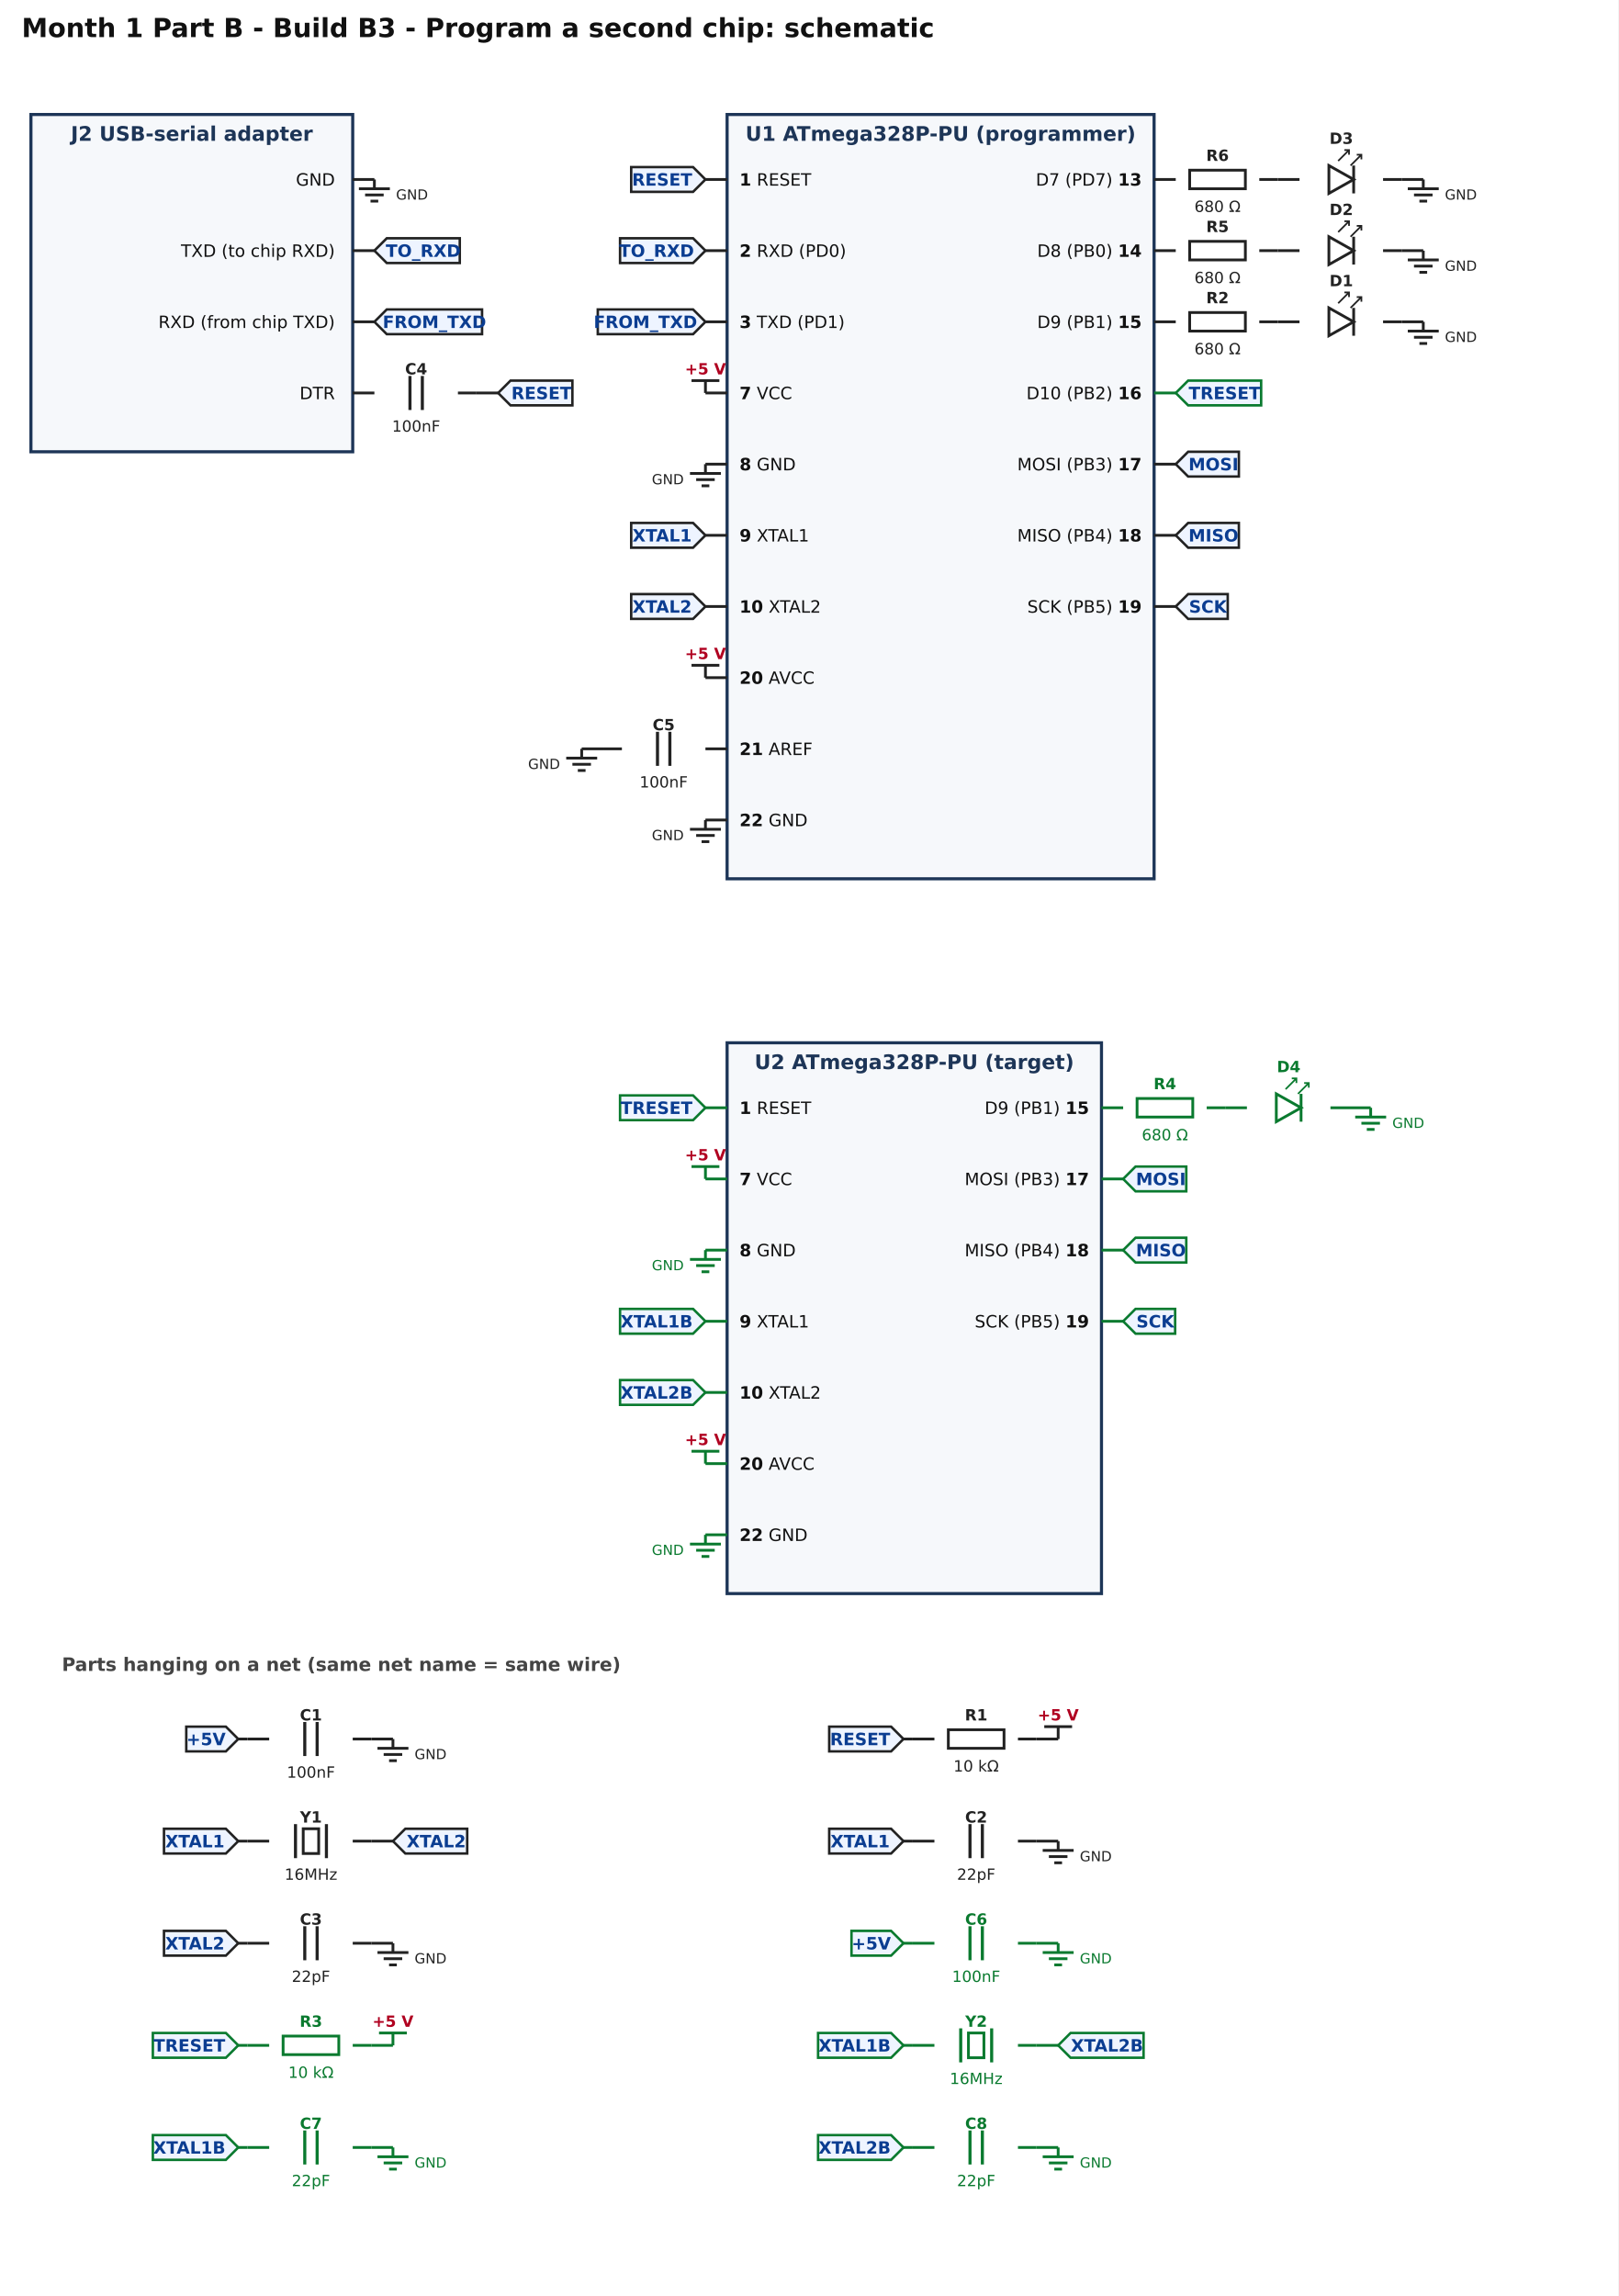
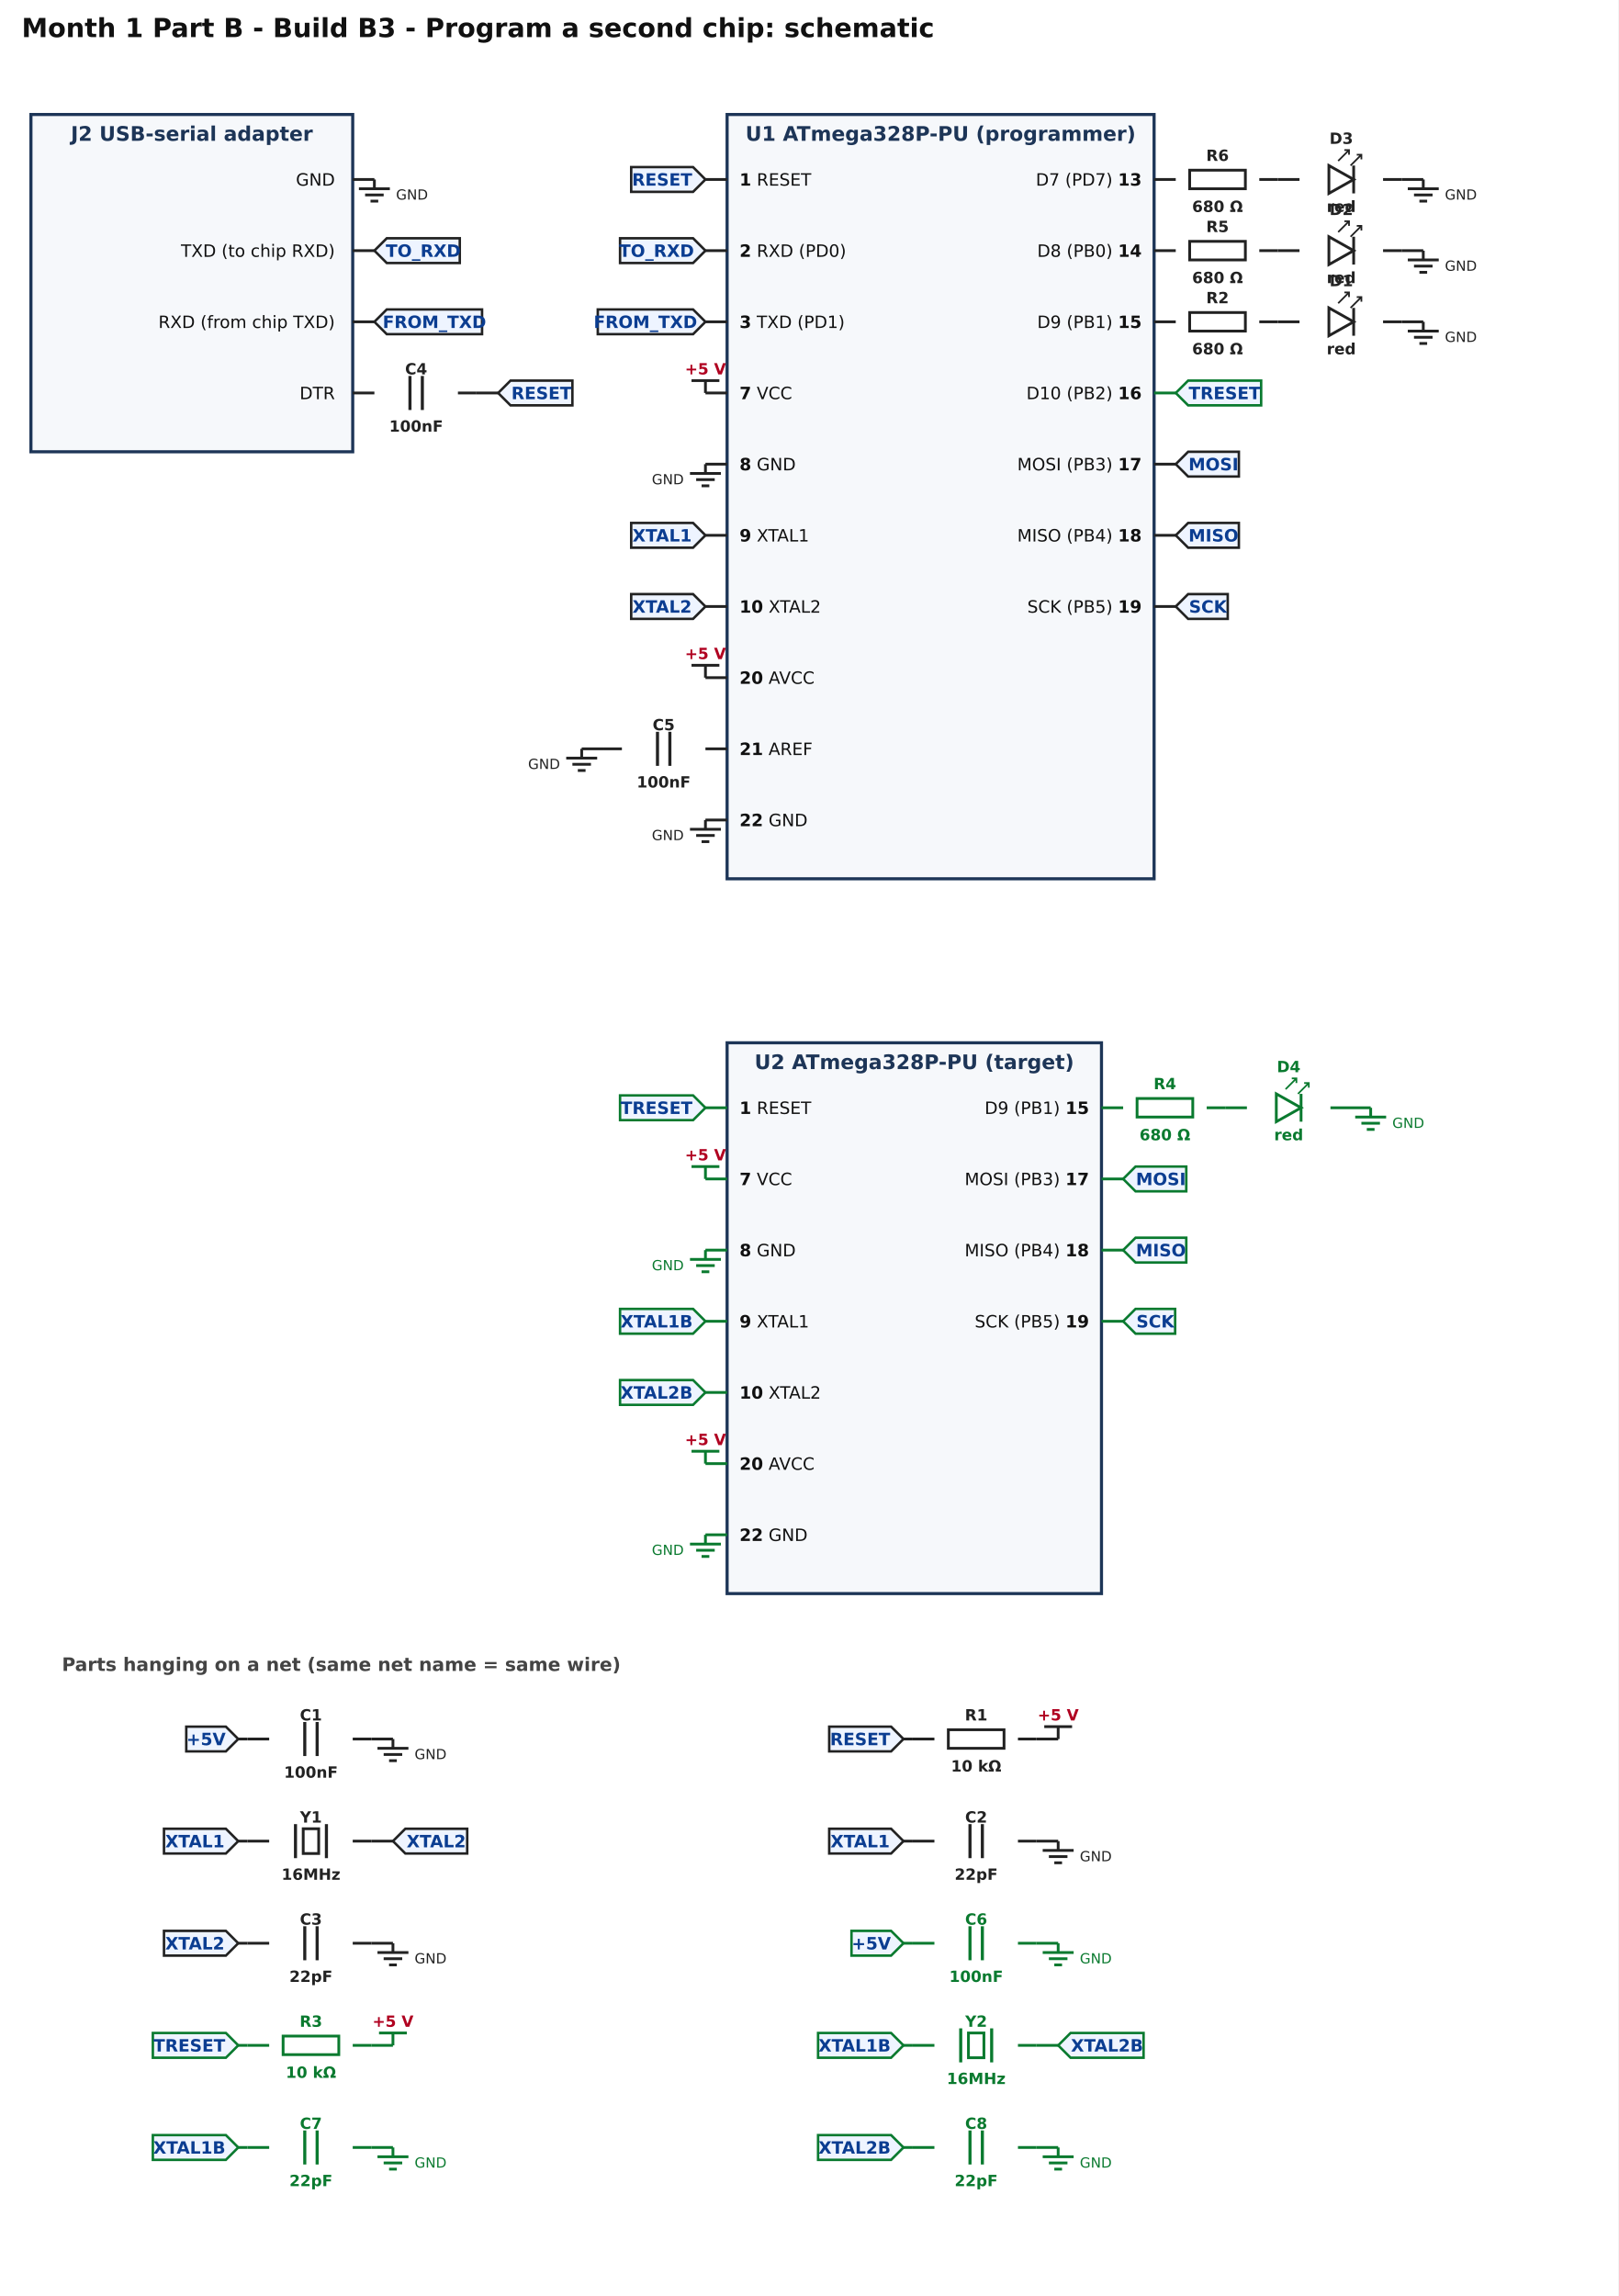
<svg xmlns="http://www.w3.org/2000/svg" viewBox="0 0 1046 1484" width="1046" height="1484" font-family="DejaVu Sans, Verdana, Arial, sans-serif">
  <rect width="100%" height="100%" fill="#fff" />
  <text x="14" y="24" font-size="17" font-weight="bold" fill="#111">Month 1 Part B - Build B3 - Program a second chip: schematic</text>
  <g transform="translate(0,34)">
    <rect x="20" y="40" width="208" height="218" fill="#f6f8fb" stroke="#1d3557" stroke-width="2" />
    <text x="124.0" y="57" font-size="13" font-weight="bold" fill="#1d3557" text-anchor="middle">J2  USB-serial adapter</text>
    <text x="220" y="86" font-size="11" fill="#111" text-anchor="end">GND  <tspan font-weight="bold" />
    </text>
    <line x1="228" y1="82" x2="242" y2="82" stroke="#222" stroke-width="1.8" />
    <g stroke="#222" stroke-width="1.8">
      <line x1="242" y1="82" x2="242" y2="88" />
      <line x1="232" y1="88" x2="252" y2="88" />
      <line x1="236" y1="92" x2="248" y2="92" />
      <line x1="239.5" y1="96" x2="244.5" y2="96" />
    </g>
    <text x="256" y="95" font-size="9" fill="#222" text-anchor="start">GND</text>
    <text x="220" y="132" font-size="11" fill="#111" text-anchor="end">TXD (to chip RXD)  <tspan font-weight="bold" />
    </text>
    <line x1="228" y1="128" x2="242" y2="128" stroke="#222" stroke-width="1.8" />
    <polygon points="242,128 250,120 297.2,120 297.2,136 250,136" fill="#eef4ff" stroke="#222" stroke-width="1.6" />
    <text x="273.6" y="132" font-size="11" font-weight="bold" fill="#0b3d91" text-anchor="middle">TO_RXD</text>
    <text x="220" y="178" font-size="11" fill="#111" text-anchor="end">RXD (from chip TXD)  <tspan font-weight="bold" />
    </text>
    <line x1="228" y1="174" x2="242" y2="174" stroke="#222" stroke-width="1.8" />
    <polygon points="242,174 250,166 311.6,166 311.6,182 250,182" fill="#eef4ff" stroke="#222" stroke-width="1.6" />
    <text x="280.8" y="178" font-size="11" font-weight="bold" fill="#0b3d91" text-anchor="middle">FROM_TXD</text>
    <text x="220" y="224" font-size="11" fill="#111" text-anchor="end">DTR  <tspan font-weight="bold" />
    </text>
    <line x1="228" y1="220" x2="242" y2="220" stroke="#222" stroke-width="1.8" />
    <line x1="265" y1="209" x2="265" y2="231" stroke="#222" stroke-width="2" />
    <line x1="273" y1="209" x2="273" y2="231" stroke="#222" stroke-width="2" />
    <text x="269" y="208" font-size="10" font-weight="bold" fill="#222" text-anchor="middle">C4</text>
-     <text x="269" y="245" font-size="10" fill="#222" text-anchor="middle">100nF</text>
+     <text x="269" y="245" font-size="10" font-weight="600" fill="#222" text-anchor="middle">100nF</text>
    <line x1="296" y1="220" x2="308" y2="220" stroke="#222" stroke-width="1.8" />
    <line x1="308" y1="220" x2="322" y2="220" stroke="#222" stroke-width="1.8" />
    <polygon points="322,220 330,212 370.0,212 370.0,228 330,228" fill="#eef4ff" stroke="#222" stroke-width="1.6" />
    <text x="350.0" y="224" font-size="11" font-weight="bold" fill="#0b3d91" text-anchor="middle">RESET</text>
    <rect x="470" y="40" width="276" height="494" fill="#f6f8fb" stroke="#1d3557" stroke-width="2" />
    <text x="608.0" y="57" font-size="13" font-weight="bold" fill="#1d3557" text-anchor="middle">U1  ATmega328P-PU (programmer)</text>
    <text x="478" y="86" font-size="11" fill="#111">
      <tspan font-weight="bold">1</tspan>  RESET</text>
    <line x1="470" y1="82" x2="456" y2="82" stroke="#222" stroke-width="1.8" />
    <polygon points="456,82 448,74 408.0,74 408.0,90 448,90" fill="#eef4ff" stroke="#222" stroke-width="1.6" />
    <text x="428.0" y="86" font-size="11" font-weight="bold" fill="#0b3d91" text-anchor="middle">RESET</text>
    <text x="478" y="132" font-size="11" fill="#111">
      <tspan font-weight="bold">2</tspan>  RXD (PD0)</text>
    <line x1="470" y1="128" x2="456" y2="128" stroke="#222" stroke-width="1.8" />
    <polygon points="456,128 448,120 400.8,120 400.8,136 448,136" fill="#eef4ff" stroke="#222" stroke-width="1.6" />
    <text x="424.4" y="132" font-size="11" font-weight="bold" fill="#0b3d91" text-anchor="middle">TO_RXD</text>
    <text x="478" y="178" font-size="11" fill="#111">
      <tspan font-weight="bold">3</tspan>  TXD (PD1)</text>
    <line x1="470" y1="174" x2="456" y2="174" stroke="#222" stroke-width="1.8" />
    <polygon points="456,174 448,166 386.4,166 386.4,182 448,182" fill="#eef4ff" stroke="#222" stroke-width="1.6" />
    <text x="417.2" y="178" font-size="11" font-weight="bold" fill="#0b3d91" text-anchor="middle">FROM_TXD</text>
    <text x="478" y="224" font-size="11" fill="#111">
      <tspan font-weight="bold">7</tspan>  VCC</text>
    <line x1="470" y1="220" x2="456" y2="220" stroke="#222" stroke-width="1.8" />
    <g stroke="#222" stroke-width="1.8">
      <line x1="456" y1="220" x2="456" y2="212" />
      <line x1="447" y1="212" x2="465" y2="212" />
    </g>
    <text x="456" y="208" font-size="10" font-weight="bold" fill="#b00020" text-anchor="middle">+5 V</text>
    <text x="478" y="270" font-size="11" fill="#111">
      <tspan font-weight="bold">8</tspan>  GND</text>
    <line x1="470" y1="266" x2="456" y2="266" stroke="#222" stroke-width="1.8" />
    <g stroke="#222" stroke-width="1.8">
      <line x1="456" y1="266" x2="456" y2="272" />
      <line x1="446" y1="272" x2="466" y2="272" />
      <line x1="450" y1="276" x2="462" y2="276" />
      <line x1="453.5" y1="280" x2="458.5" y2="280" />
    </g>
    <text x="442" y="279" font-size="9" fill="#222" text-anchor="end">GND</text>
    <text x="478" y="316" font-size="11" fill="#111">
      <tspan font-weight="bold">9</tspan>  XTAL1</text>
    <line x1="470" y1="312" x2="456" y2="312" stroke="#222" stroke-width="1.8" />
    <polygon points="456,312 448,304 408.0,304 408.0,320 448,320" fill="#eef4ff" stroke="#222" stroke-width="1.6" />
    <text x="428.0" y="316" font-size="11" font-weight="bold" fill="#0b3d91" text-anchor="middle">XTAL1</text>
    <text x="478" y="362" font-size="11" fill="#111">
      <tspan font-weight="bold">10</tspan>  XTAL2</text>
    <line x1="470" y1="358" x2="456" y2="358" stroke="#222" stroke-width="1.8" />
    <polygon points="456,358 448,350 408.0,350 408.0,366 448,366" fill="#eef4ff" stroke="#222" stroke-width="1.6" />
    <text x="428.0" y="362" font-size="11" font-weight="bold" fill="#0b3d91" text-anchor="middle">XTAL2</text>
    <text x="478" y="408" font-size="11" fill="#111">
      <tspan font-weight="bold">20</tspan>  AVCC</text>
    <line x1="470" y1="404" x2="456" y2="404" stroke="#222" stroke-width="1.8" />
    <g stroke="#222" stroke-width="1.8">
      <line x1="456" y1="404" x2="456" y2="396" />
      <line x1="447" y1="396" x2="465" y2="396" />
    </g>
    <text x="456" y="392" font-size="10" font-weight="bold" fill="#b00020" text-anchor="middle">+5 V</text>
    <text x="478" y="454" font-size="11" fill="#111">
      <tspan font-weight="bold">21</tspan>  AREF</text>
    <line x1="470" y1="450" x2="456" y2="450" stroke="#222" stroke-width="1.8" />
    <line x1="425" y1="439" x2="425" y2="461" stroke="#222" stroke-width="2" />
    <line x1="433" y1="439" x2="433" y2="461" stroke="#222" stroke-width="2" />
    <text x="429" y="438" font-size="10" font-weight="bold" fill="#222" text-anchor="middle">C5</text>
-     <text x="429" y="475" font-size="10" fill="#222" text-anchor="middle">100nF</text>
+     <text x="429" y="475" font-size="10" font-weight="600" fill="#222" text-anchor="middle">100nF</text>
    <line x1="402" y1="450" x2="390" y2="450" stroke="#222" stroke-width="1.8" />
    <line x1="390" y1="450" x2="376" y2="450" stroke="#222" stroke-width="1.8" />
    <g stroke="#222" stroke-width="1.8">
      <line x1="376" y1="450" x2="376" y2="456" />
      <line x1="366" y1="456" x2="386" y2="456" />
      <line x1="370" y1="460" x2="382" y2="460" />
      <line x1="373.5" y1="464" x2="378.5" y2="464" />
    </g>
    <text x="362" y="463" font-size="9" fill="#222" text-anchor="end">GND</text>
    <text x="478" y="500" font-size="11" fill="#111">
      <tspan font-weight="bold">22</tspan>  GND</text>
    <line x1="470" y1="496" x2="456" y2="496" stroke="#222" stroke-width="1.8" />
    <g stroke="#222" stroke-width="1.8">
      <line x1="456" y1="496" x2="456" y2="502" />
      <line x1="446" y1="502" x2="466" y2="502" />
      <line x1="450" y1="506" x2="462" y2="506" />
      <line x1="453.5" y1="510" x2="458.5" y2="510" />
    </g>
    <text x="442" y="509" font-size="9" fill="#222" text-anchor="end">GND</text>
    <text x="738" y="86" font-size="11" fill="#111" text-anchor="end">D7 (PD7)  <tspan font-weight="bold">13</tspan>
    </text>
    <line x1="746" y1="82" x2="760" y2="82" stroke="#222" stroke-width="1.8" />
    <rect x="769" y="76" width="36" height="12" fill="#fff" stroke="#222" stroke-width="1.8" />
    <text x="787" y="70" font-size="10" font-weight="bold" fill="#222" text-anchor="middle">R6</text>
-     <text x="787" y="103" font-size="10" fill="#222" text-anchor="middle">680 Ω</text>
+     <text x="787" y="103" font-size="10" font-weight="600" fill="#222" text-anchor="middle">680 Ω</text>
    <line x1="814" y1="82" x2="826" y2="82" stroke="#222" stroke-width="1.8" />
    <line x1="826" y1="82" x2="840" y2="82" stroke="#222" stroke-width="1.8" />
    <polygon points="859,73 859,91 875,82" fill="#fff" stroke="#222" stroke-width="1.8" />
    <line x1="875" y1="73" x2="875" y2="91" stroke="#222" stroke-width="1.8" />
    <path d="M 865 70 l 7 -7 m -3 0 h 3 v 3 M 873 73 l 7 -7 m -3 0 h 3 v 3" fill="none" stroke="#222" stroke-width="1.1" />
    <text x="867" y="59" font-size="10" font-weight="bold" fill="#222" text-anchor="middle">D3</text>
+     <text x="867" y="103" font-size="10" font-weight="600" fill="#222" text-anchor="middle">red</text>
    <line x1="894" y1="82" x2="906" y2="82" stroke="#222" stroke-width="1.8" />
    <line x1="906" y1="82" x2="920" y2="82" stroke="#222" stroke-width="1.8" />
    <g stroke="#222" stroke-width="1.8">
      <line x1="920" y1="82" x2="920" y2="88" />
      <line x1="910" y1="88" x2="930" y2="88" />
      <line x1="914" y1="92" x2="926" y2="92" />
      <line x1="917.5" y1="96" x2="922.5" y2="96" />
    </g>
    <text x="934" y="95" font-size="9" fill="#222" text-anchor="start">GND</text>
    <text x="738" y="132" font-size="11" fill="#111" text-anchor="end">D8 (PB0)  <tspan font-weight="bold">14</tspan>
    </text>
    <line x1="746" y1="128" x2="760" y2="128" stroke="#222" stroke-width="1.8" />
    <rect x="769" y="122" width="36" height="12" fill="#fff" stroke="#222" stroke-width="1.8" />
    <text x="787" y="116" font-size="10" font-weight="bold" fill="#222" text-anchor="middle">R5</text>
-     <text x="787" y="149" font-size="10" fill="#222" text-anchor="middle">680 Ω</text>
+     <text x="787" y="149" font-size="10" font-weight="600" fill="#222" text-anchor="middle">680 Ω</text>
    <line x1="814" y1="128" x2="826" y2="128" stroke="#222" stroke-width="1.8" />
    <line x1="826" y1="128" x2="840" y2="128" stroke="#222" stroke-width="1.8" />
    <polygon points="859,119 859,137 875,128" fill="#fff" stroke="#222" stroke-width="1.8" />
    <line x1="875" y1="119" x2="875" y2="137" stroke="#222" stroke-width="1.8" />
    <path d="M 865 116 l 7 -7 m -3 0 h 3 v 3 M 873 119 l 7 -7 m -3 0 h 3 v 3" fill="none" stroke="#222" stroke-width="1.1" />
    <text x="867" y="105" font-size="10" font-weight="bold" fill="#222" text-anchor="middle">D2</text>
+     <text x="867" y="149" font-size="10" font-weight="600" fill="#222" text-anchor="middle">red</text>
    <line x1="894" y1="128" x2="906" y2="128" stroke="#222" stroke-width="1.8" />
    <line x1="906" y1="128" x2="920" y2="128" stroke="#222" stroke-width="1.8" />
    <g stroke="#222" stroke-width="1.8">
      <line x1="920" y1="128" x2="920" y2="134" />
      <line x1="910" y1="134" x2="930" y2="134" />
      <line x1="914" y1="138" x2="926" y2="138" />
      <line x1="917.5" y1="142" x2="922.5" y2="142" />
    </g>
    <text x="934" y="141" font-size="9" fill="#222" text-anchor="start">GND</text>
    <text x="738" y="178" font-size="11" fill="#111" text-anchor="end">D9 (PB1)  <tspan font-weight="bold">15</tspan>
    </text>
    <line x1="746" y1="174" x2="760" y2="174" stroke="#222" stroke-width="1.8" />
    <rect x="769" y="168" width="36" height="12" fill="#fff" stroke="#222" stroke-width="1.8" />
    <text x="787" y="162" font-size="10" font-weight="bold" fill="#222" text-anchor="middle">R2</text>
-     <text x="787" y="195" font-size="10" fill="#222" text-anchor="middle">680 Ω</text>
+     <text x="787" y="195" font-size="10" font-weight="600" fill="#222" text-anchor="middle">680 Ω</text>
    <line x1="814" y1="174" x2="826" y2="174" stroke="#222" stroke-width="1.8" />
    <line x1="826" y1="174" x2="840" y2="174" stroke="#222" stroke-width="1.8" />
    <polygon points="859,165 859,183 875,174" fill="#fff" stroke="#222" stroke-width="1.8" />
    <line x1="875" y1="165" x2="875" y2="183" stroke="#222" stroke-width="1.8" />
    <path d="M 865 162 l 7 -7 m -3 0 h 3 v 3 M 873 165 l 7 -7 m -3 0 h 3 v 3" fill="none" stroke="#222" stroke-width="1.1" />
    <text x="867" y="151" font-size="10" font-weight="bold" fill="#222" text-anchor="middle">D1</text>
+     <text x="867" y="195" font-size="10" font-weight="600" fill="#222" text-anchor="middle">red</text>
    <line x1="894" y1="174" x2="906" y2="174" stroke="#222" stroke-width="1.8" />
    <line x1="906" y1="174" x2="920" y2="174" stroke="#222" stroke-width="1.8" />
    <g stroke="#222" stroke-width="1.8">
      <line x1="920" y1="174" x2="920" y2="180" />
      <line x1="910" y1="180" x2="930" y2="180" />
      <line x1="914" y1="184" x2="926" y2="184" />
      <line x1="917.5" y1="188" x2="922.5" y2="188" />
    </g>
    <text x="934" y="187" font-size="9" fill="#222" text-anchor="start">GND</text>
    <text x="738" y="224" font-size="11" fill="#111" text-anchor="end">D10 (PB2)  <tspan font-weight="bold">16</tspan>
    </text>
    <line x1="746" y1="220" x2="760" y2="220" stroke="#0a7a2f" stroke-width="1.8" />
    <polygon points="760,220 768,212 815.2,212 815.2,228 768,228" fill="#eef4ff" stroke="#0a7a2f" stroke-width="1.6" />
    <text x="791.6" y="224" font-size="11" font-weight="bold" fill="#0b3d91" text-anchor="middle">TRESET</text>
    <text x="738" y="270" font-size="11" fill="#111" text-anchor="end">MOSI (PB3)  <tspan font-weight="bold">17</tspan>
    </text>
    <line x1="746" y1="266" x2="760" y2="266" stroke="#222" stroke-width="1.8" />
    <polygon points="760,266 768,258 800.8,258 800.8,274 768,274" fill="#eef4ff" stroke="#222" stroke-width="1.6" />
    <text x="784.4" y="270" font-size="11" font-weight="bold" fill="#0b3d91" text-anchor="middle">MOSI</text>
    <text x="738" y="316" font-size="11" fill="#111" text-anchor="end">MISO (PB4)  <tspan font-weight="bold">18</tspan>
    </text>
    <line x1="746" y1="312" x2="760" y2="312" stroke="#222" stroke-width="1.8" />
    <polygon points="760,312 768,304 800.8,304 800.8,320 768,320" fill="#eef4ff" stroke="#222" stroke-width="1.6" />
    <text x="784.4" y="316" font-size="11" font-weight="bold" fill="#0b3d91" text-anchor="middle">MISO</text>
    <text x="738" y="362" font-size="11" fill="#111" text-anchor="end">SCK (PB5)  <tspan font-weight="bold">19</tspan>
    </text>
    <line x1="746" y1="358" x2="760" y2="358" stroke="#222" stroke-width="1.8" />
    <polygon points="760,358 768,350 793.6,350 793.6,366 768,366" fill="#eef4ff" stroke="#222" stroke-width="1.6" />
    <text x="780.8" y="362" font-size="11" font-weight="bold" fill="#0b3d91" text-anchor="middle">SCK</text>
    <rect x="470" y="640" width="242" height="356" fill="#f6f8fb" stroke="#1d3557" stroke-width="2" />
    <text x="591.0" y="657" font-size="13" font-weight="bold" fill="#1d3557" text-anchor="middle">U2  ATmega328P-PU (target)</text>
    <text x="478" y="686" font-size="11" fill="#111">
      <tspan font-weight="bold">1</tspan>  RESET</text>
    <line x1="470" y1="682" x2="456" y2="682" stroke="#0a7a2f" stroke-width="1.8" />
    <polygon points="456,682 448,674 400.8,674 400.8,690 448,690" fill="#eef4ff" stroke="#0a7a2f" stroke-width="1.6" />
    <text x="424.4" y="686" font-size="11" font-weight="bold" fill="#0b3d91" text-anchor="middle">TRESET</text>
    <text x="478" y="732" font-size="11" fill="#111">
      <tspan font-weight="bold">7</tspan>  VCC</text>
    <line x1="470" y1="728" x2="456" y2="728" stroke="#0a7a2f" stroke-width="1.8" />
    <g stroke="#0a7a2f" stroke-width="1.8">
      <line x1="456" y1="728" x2="456" y2="720" />
      <line x1="447" y1="720" x2="465" y2="720" />
    </g>
    <text x="456" y="716" font-size="10" font-weight="bold" fill="#b00020" text-anchor="middle">+5 V</text>
    <text x="478" y="778" font-size="11" fill="#111">
      <tspan font-weight="bold">8</tspan>  GND</text>
    <line x1="470" y1="774" x2="456" y2="774" stroke="#0a7a2f" stroke-width="1.8" />
    <g stroke="#0a7a2f" stroke-width="1.8">
      <line x1="456" y1="774" x2="456" y2="780" />
      <line x1="446" y1="780" x2="466" y2="780" />
      <line x1="450" y1="784" x2="462" y2="784" />
      <line x1="453.5" y1="788" x2="458.5" y2="788" />
    </g>
    <text x="442" y="787" font-size="9" fill="#0a7a2f" text-anchor="end">GND</text>
    <text x="478" y="824" font-size="11" fill="#111">
      <tspan font-weight="bold">9</tspan>  XTAL1</text>
    <line x1="470" y1="820" x2="456" y2="820" stroke="#0a7a2f" stroke-width="1.8" />
    <polygon points="456,820 448,812 400.8,812 400.8,828 448,828" fill="#eef4ff" stroke="#0a7a2f" stroke-width="1.6" />
    <text x="424.4" y="824" font-size="11" font-weight="bold" fill="#0b3d91" text-anchor="middle">XTAL1B</text>
    <text x="478" y="870" font-size="11" fill="#111">
      <tspan font-weight="bold">10</tspan>  XTAL2</text>
    <line x1="470" y1="866" x2="456" y2="866" stroke="#0a7a2f" stroke-width="1.8" />
    <polygon points="456,866 448,858 400.8,858 400.8,874 448,874" fill="#eef4ff" stroke="#0a7a2f" stroke-width="1.6" />
    <text x="424.4" y="870" font-size="11" font-weight="bold" fill="#0b3d91" text-anchor="middle">XTAL2B</text>
    <text x="478" y="916" font-size="11" fill="#111">
      <tspan font-weight="bold">20</tspan>  AVCC</text>
    <line x1="470" y1="912" x2="456" y2="912" stroke="#0a7a2f" stroke-width="1.8" />
    <g stroke="#0a7a2f" stroke-width="1.8">
      <line x1="456" y1="912" x2="456" y2="904" />
      <line x1="447" y1="904" x2="465" y2="904" />
    </g>
    <text x="456" y="900" font-size="10" font-weight="bold" fill="#b00020" text-anchor="middle">+5 V</text>
    <text x="478" y="962" font-size="11" fill="#111">
      <tspan font-weight="bold">22</tspan>  GND</text>
    <line x1="470" y1="958" x2="456" y2="958" stroke="#0a7a2f" stroke-width="1.8" />
    <g stroke="#0a7a2f" stroke-width="1.8">
      <line x1="456" y1="958" x2="456" y2="964" />
      <line x1="446" y1="964" x2="466" y2="964" />
      <line x1="450" y1="968" x2="462" y2="968" />
      <line x1="453.5" y1="972" x2="458.5" y2="972" />
    </g>
    <text x="442" y="971" font-size="9" fill="#0a7a2f" text-anchor="end">GND</text>
    <text x="704" y="686" font-size="11" fill="#111" text-anchor="end">D9 (PB1)  <tspan font-weight="bold">15</tspan>
    </text>
    <line x1="712" y1="682" x2="726" y2="682" stroke="#0a7a2f" stroke-width="1.8" />
    <rect x="735" y="676" width="36" height="12" fill="#fff" stroke="#0a7a2f" stroke-width="1.8" />
    <text x="753" y="670" font-size="10" font-weight="bold" fill="#0a7a2f" text-anchor="middle">R4</text>
-     <text x="753" y="703" font-size="10" fill="#0a7a2f" text-anchor="middle">680 Ω</text>
+     <text x="753" y="703" font-size="10" font-weight="600" fill="#0a7a2f" text-anchor="middle">680 Ω</text>
    <line x1="780" y1="682" x2="792" y2="682" stroke="#0a7a2f" stroke-width="1.8" />
    <line x1="792" y1="682" x2="806" y2="682" stroke="#0a7a2f" stroke-width="1.8" />
    <polygon points="825,673 825,691 841,682" fill="#fff" stroke="#0a7a2f" stroke-width="1.8" />
    <line x1="841" y1="673" x2="841" y2="691" stroke="#0a7a2f" stroke-width="1.8" />
    <path d="M 831 670 l 7 -7 m -3 0 h 3 v 3 M 839 673 l 7 -7 m -3 0 h 3 v 3" fill="none" stroke="#0a7a2f" stroke-width="1.1" />
    <text x="833" y="659" font-size="10" font-weight="bold" fill="#0a7a2f" text-anchor="middle">D4</text>
+     <text x="833" y="703" font-size="10" font-weight="600" fill="#0a7a2f" text-anchor="middle">red</text>
    <line x1="860" y1="682" x2="872" y2="682" stroke="#0a7a2f" stroke-width="1.8" />
    <line x1="872" y1="682" x2="886" y2="682" stroke="#0a7a2f" stroke-width="1.8" />
    <g stroke="#0a7a2f" stroke-width="1.8">
      <line x1="886" y1="682" x2="886" y2="688" />
      <line x1="876" y1="688" x2="896" y2="688" />
      <line x1="880" y1="692" x2="892" y2="692" />
      <line x1="883.5" y1="696" x2="888.5" y2="696" />
    </g>
    <text x="900" y="695" font-size="9" fill="#0a7a2f" text-anchor="start">GND</text>
    <text x="704" y="732" font-size="11" fill="#111" text-anchor="end">MOSI (PB3)  <tspan font-weight="bold">17</tspan>
    </text>
    <line x1="712" y1="728" x2="726" y2="728" stroke="#0a7a2f" stroke-width="1.8" />
    <polygon points="726,728 734,720 766.8,720 766.8,736 734,736" fill="#eef4ff" stroke="#0a7a2f" stroke-width="1.6" />
    <text x="750.4" y="732" font-size="11" font-weight="bold" fill="#0b3d91" text-anchor="middle">MOSI</text>
    <text x="704" y="778" font-size="11" fill="#111" text-anchor="end">MISO (PB4)  <tspan font-weight="bold">18</tspan>
    </text>
    <line x1="712" y1="774" x2="726" y2="774" stroke="#0a7a2f" stroke-width="1.8" />
    <polygon points="726,774 734,766 766.8,766 766.8,782 734,782" fill="#eef4ff" stroke="#0a7a2f" stroke-width="1.6" />
    <text x="750.4" y="778" font-size="11" font-weight="bold" fill="#0b3d91" text-anchor="middle">MISO</text>
    <text x="704" y="824" font-size="11" fill="#111" text-anchor="end">SCK (PB5)  <tspan font-weight="bold">19</tspan>
    </text>
    <line x1="712" y1="820" x2="726" y2="820" stroke="#0a7a2f" stroke-width="1.8" />
    <polygon points="726,820 734,812 759.6,812 759.6,828 734,828" fill="#eef4ff" stroke="#0a7a2f" stroke-width="1.6" />
    <text x="746.8" y="824" font-size="11" font-weight="bold" fill="#0b3d91" text-anchor="middle">SCK</text>
    <text x="40" y="1046" font-size="12" font-weight="bold" fill="#444">Parts hanging on a net (same net name = same wire)</text>
    <polygon points="154,1090 146,1082 120.4,1082 120.4,1098 146,1098" fill="#eef4ff" stroke="#222" stroke-width="1.6" />
    <text x="133.2" y="1094" font-size="11" font-weight="bold" fill="#0b3d91" text-anchor="middle">+5V</text>
    <line x1="154" y1="1090" x2="160" y2="1090" stroke="#222" stroke-width="1.8" />
    <line x1="160" y1="1090" x2="174" y2="1090" stroke="#222" stroke-width="1.8" />
    <line x1="197" y1="1079" x2="197" y2="1101" stroke="#222" stroke-width="2" />
    <line x1="205" y1="1079" x2="205" y2="1101" stroke="#222" stroke-width="2" />
    <text x="201" y="1078" font-size="10" font-weight="bold" fill="#222" text-anchor="middle">C1</text>
-     <text x="201" y="1115" font-size="10" fill="#222" text-anchor="middle">100nF</text>
+     <text x="201" y="1115" font-size="10" font-weight="600" fill="#222" text-anchor="middle">100nF</text>
    <line x1="228" y1="1090" x2="240" y2="1090" stroke="#222" stroke-width="1.8" />
    <line x1="240" y1="1090" x2="254" y2="1090" stroke="#222" stroke-width="1.8" />
    <g stroke="#222" stroke-width="1.8">
      <line x1="254" y1="1090" x2="254" y2="1096" />
      <line x1="244" y1="1096" x2="264" y2="1096" />
      <line x1="248" y1="1100" x2="260" y2="1100" />
      <line x1="251.5" y1="1104" x2="256.5" y2="1104" />
    </g>
    <text x="268" y="1103" font-size="9" fill="#222" text-anchor="start">GND</text>
    <polygon points="584,1090 576,1082 536.0,1082 536.0,1098 576,1098" fill="#eef4ff" stroke="#222" stroke-width="1.6" />
    <text x="556.0" y="1094" font-size="11" font-weight="bold" fill="#0b3d91" text-anchor="middle">RESET</text>
    <line x1="584" y1="1090" x2="590" y2="1090" stroke="#222" stroke-width="1.8" />
    <line x1="590" y1="1090" x2="604" y2="1090" stroke="#222" stroke-width="1.8" />
    <rect x="613" y="1084" width="36" height="12" fill="#fff" stroke="#222" stroke-width="1.8" />
    <text x="631" y="1078" font-size="10" font-weight="bold" fill="#222" text-anchor="middle">R1</text>
-     <text x="631" y="1111" font-size="10" fill="#222" text-anchor="middle">10 kΩ</text>
+     <text x="631" y="1111" font-size="10" font-weight="600" fill="#222" text-anchor="middle">10 kΩ</text>
    <line x1="658" y1="1090" x2="670" y2="1090" stroke="#222" stroke-width="1.8" />
    <line x1="670" y1="1090" x2="684" y2="1090" stroke="#222" stroke-width="1.8" />
    <g stroke="#222" stroke-width="1.8">
      <line x1="684" y1="1090" x2="684" y2="1082" />
      <line x1="675" y1="1082" x2="693" y2="1082" />
    </g>
    <text x="684" y="1078" font-size="10" font-weight="bold" fill="#b00020" text-anchor="middle">+5 V</text>
    <polygon points="154,1156 146,1148 106.0,1148 106.0,1164 146,1164" fill="#eef4ff" stroke="#222" stroke-width="1.6" />
    <text x="126.0" y="1160" font-size="11" font-weight="bold" fill="#0b3d91" text-anchor="middle">XTAL1</text>
    <line x1="154" y1="1156" x2="160" y2="1156" stroke="#222" stroke-width="1.8" />
    <line x1="160" y1="1156" x2="174" y2="1156" stroke="#222" stroke-width="1.8" />
    <line x1="191" y1="1145" x2="191" y2="1167" stroke="#222" stroke-width="2" />
    <line x1="211" y1="1145" x2="211" y2="1167" stroke="#222" stroke-width="2" />
    <rect x="196" y="1148" width="10" height="16" fill="#fff" stroke="#222" stroke-width="1.8" />
    <text x="201" y="1144" font-size="10" font-weight="bold" fill="#222" text-anchor="middle">Y1</text>
-     <text x="201" y="1181" font-size="10" fill="#222" text-anchor="middle">16MHz</text>
+     <text x="201" y="1181" font-size="10" font-weight="600" fill="#222" text-anchor="middle">16MHz</text>
    <line x1="228" y1="1156" x2="240" y2="1156" stroke="#222" stroke-width="1.8" />
    <line x1="240" y1="1156" x2="254" y2="1156" stroke="#222" stroke-width="1.8" />
    <polygon points="254,1156 262,1148 302.0,1148 302.0,1164 262,1164" fill="#eef4ff" stroke="#222" stroke-width="1.6" />
    <text x="282.0" y="1160" font-size="11" font-weight="bold" fill="#0b3d91" text-anchor="middle">XTAL2</text>
    <polygon points="584,1156 576,1148 536.0,1148 536.0,1164 576,1164" fill="#eef4ff" stroke="#222" stroke-width="1.6" />
    <text x="556.0" y="1160" font-size="11" font-weight="bold" fill="#0b3d91" text-anchor="middle">XTAL1</text>
    <line x1="584" y1="1156" x2="590" y2="1156" stroke="#222" stroke-width="1.8" />
    <line x1="590" y1="1156" x2="604" y2="1156" stroke="#222" stroke-width="1.8" />
    <line x1="627" y1="1145" x2="627" y2="1167" stroke="#222" stroke-width="2" />
    <line x1="635" y1="1145" x2="635" y2="1167" stroke="#222" stroke-width="2" />
    <text x="631" y="1144" font-size="10" font-weight="bold" fill="#222" text-anchor="middle">C2</text>
-     <text x="631" y="1181" font-size="10" fill="#222" text-anchor="middle">22pF</text>
+     <text x="631" y="1181" font-size="10" font-weight="600" fill="#222" text-anchor="middle">22pF</text>
    <line x1="658" y1="1156" x2="670" y2="1156" stroke="#222" stroke-width="1.8" />
    <line x1="670" y1="1156" x2="684" y2="1156" stroke="#222" stroke-width="1.8" />
    <g stroke="#222" stroke-width="1.8">
      <line x1="684" y1="1156" x2="684" y2="1162" />
      <line x1="674" y1="1162" x2="694" y2="1162" />
      <line x1="678" y1="1166" x2="690" y2="1166" />
      <line x1="681.5" y1="1170" x2="686.5" y2="1170" />
    </g>
    <text x="698" y="1169" font-size="9" fill="#222" text-anchor="start">GND</text>
    <polygon points="154,1222 146,1214 106.0,1214 106.0,1230 146,1230" fill="#eef4ff" stroke="#222" stroke-width="1.6" />
    <text x="126.0" y="1226" font-size="11" font-weight="bold" fill="#0b3d91" text-anchor="middle">XTAL2</text>
    <line x1="154" y1="1222" x2="160" y2="1222" stroke="#222" stroke-width="1.8" />
    <line x1="160" y1="1222" x2="174" y2="1222" stroke="#222" stroke-width="1.8" />
    <line x1="197" y1="1211" x2="197" y2="1233" stroke="#222" stroke-width="2" />
    <line x1="205" y1="1211" x2="205" y2="1233" stroke="#222" stroke-width="2" />
    <text x="201" y="1210" font-size="10" font-weight="bold" fill="#222" text-anchor="middle">C3</text>
-     <text x="201" y="1247" font-size="10" fill="#222" text-anchor="middle">22pF</text>
+     <text x="201" y="1247" font-size="10" font-weight="600" fill="#222" text-anchor="middle">22pF</text>
    <line x1="228" y1="1222" x2="240" y2="1222" stroke="#222" stroke-width="1.8" />
    <line x1="240" y1="1222" x2="254" y2="1222" stroke="#222" stroke-width="1.8" />
    <g stroke="#222" stroke-width="1.8">
      <line x1="254" y1="1222" x2="254" y2="1228" />
      <line x1="244" y1="1228" x2="264" y2="1228" />
      <line x1="248" y1="1232" x2="260" y2="1232" />
      <line x1="251.5" y1="1236" x2="256.5" y2="1236" />
    </g>
    <text x="268" y="1235" font-size="9" fill="#222" text-anchor="start">GND</text>
    <polygon points="584,1222 576,1214 550.4,1214 550.4,1230 576,1230" fill="#eef4ff" stroke="#0a7a2f" stroke-width="1.6" />
    <text x="563.2" y="1226" font-size="11" font-weight="bold" fill="#0b3d91" text-anchor="middle">+5V</text>
    <line x1="584" y1="1222" x2="590" y2="1222" stroke="#0a7a2f" stroke-width="1.8" />
    <line x1="590" y1="1222" x2="604" y2="1222" stroke="#0a7a2f" stroke-width="1.8" />
    <line x1="627" y1="1211" x2="627" y2="1233" stroke="#0a7a2f" stroke-width="2" />
    <line x1="635" y1="1211" x2="635" y2="1233" stroke="#0a7a2f" stroke-width="2" />
    <text x="631" y="1210" font-size="10" font-weight="bold" fill="#0a7a2f" text-anchor="middle">C6</text>
-     <text x="631" y="1247" font-size="10" fill="#0a7a2f" text-anchor="middle">100nF</text>
+     <text x="631" y="1247" font-size="10" font-weight="600" fill="#0a7a2f" text-anchor="middle">100nF</text>
    <line x1="658" y1="1222" x2="670" y2="1222" stroke="#0a7a2f" stroke-width="1.8" />
    <line x1="670" y1="1222" x2="684" y2="1222" stroke="#0a7a2f" stroke-width="1.8" />
    <g stroke="#0a7a2f" stroke-width="1.8">
      <line x1="684" y1="1222" x2="684" y2="1228" />
      <line x1="674" y1="1228" x2="694" y2="1228" />
      <line x1="678" y1="1232" x2="690" y2="1232" />
      <line x1="681.5" y1="1236" x2="686.5" y2="1236" />
    </g>
    <text x="698" y="1235" font-size="9" fill="#0a7a2f" text-anchor="start">GND</text>
    <polygon points="154,1288 146,1280 98.8,1280 98.8,1296 146,1296" fill="#eef4ff" stroke="#0a7a2f" stroke-width="1.6" />
    <text x="122.4" y="1292" font-size="11" font-weight="bold" fill="#0b3d91" text-anchor="middle">TRESET</text>
    <line x1="154" y1="1288" x2="160" y2="1288" stroke="#0a7a2f" stroke-width="1.8" />
    <line x1="160" y1="1288" x2="174" y2="1288" stroke="#0a7a2f" stroke-width="1.8" />
    <rect x="183" y="1282" width="36" height="12" fill="#fff" stroke="#0a7a2f" stroke-width="1.8" />
    <text x="201" y="1276" font-size="10" font-weight="bold" fill="#0a7a2f" text-anchor="middle">R3</text>
-     <text x="201" y="1309" font-size="10" fill="#0a7a2f" text-anchor="middle">10 kΩ</text>
+     <text x="201" y="1309" font-size="10" font-weight="600" fill="#0a7a2f" text-anchor="middle">10 kΩ</text>
    <line x1="228" y1="1288" x2="240" y2="1288" stroke="#0a7a2f" stroke-width="1.8" />
    <line x1="240" y1="1288" x2="254" y2="1288" stroke="#0a7a2f" stroke-width="1.8" />
    <g stroke="#0a7a2f" stroke-width="1.8">
      <line x1="254" y1="1288" x2="254" y2="1280" />
      <line x1="245" y1="1280" x2="263" y2="1280" />
    </g>
    <text x="254" y="1276" font-size="10" font-weight="bold" fill="#b00020" text-anchor="middle">+5 V</text>
    <polygon points="584,1288 576,1280 528.8,1280 528.8,1296 576,1296" fill="#eef4ff" stroke="#0a7a2f" stroke-width="1.6" />
    <text x="552.4" y="1292" font-size="11" font-weight="bold" fill="#0b3d91" text-anchor="middle">XTAL1B</text>
    <line x1="584" y1="1288" x2="590" y2="1288" stroke="#0a7a2f" stroke-width="1.8" />
    <line x1="590" y1="1288" x2="604" y2="1288" stroke="#0a7a2f" stroke-width="1.8" />
    <line x1="621" y1="1277" x2="621" y2="1299" stroke="#0a7a2f" stroke-width="2" />
    <line x1="641" y1="1277" x2="641" y2="1299" stroke="#0a7a2f" stroke-width="2" />
    <rect x="626" y="1280" width="10" height="16" fill="#fff" stroke="#0a7a2f" stroke-width="1.8" />
    <text x="631" y="1276" font-size="10" font-weight="bold" fill="#0a7a2f" text-anchor="middle">Y2</text>
-     <text x="631" y="1313" font-size="10" fill="#0a7a2f" text-anchor="middle">16MHz</text>
+     <text x="631" y="1313" font-size="10" font-weight="600" fill="#0a7a2f" text-anchor="middle">16MHz</text>
    <line x1="658" y1="1288" x2="670" y2="1288" stroke="#0a7a2f" stroke-width="1.8" />
    <line x1="670" y1="1288" x2="684" y2="1288" stroke="#0a7a2f" stroke-width="1.8" />
    <polygon points="684,1288 692,1280 739.2,1280 739.2,1296 692,1296" fill="#eef4ff" stroke="#0a7a2f" stroke-width="1.6" />
    <text x="715.6" y="1292" font-size="11" font-weight="bold" fill="#0b3d91" text-anchor="middle">XTAL2B</text>
    <polygon points="154,1354 146,1346 98.8,1346 98.8,1362 146,1362" fill="#eef4ff" stroke="#0a7a2f" stroke-width="1.6" />
    <text x="122.4" y="1358" font-size="11" font-weight="bold" fill="#0b3d91" text-anchor="middle">XTAL1B</text>
    <line x1="154" y1="1354" x2="160" y2="1354" stroke="#0a7a2f" stroke-width="1.8" />
    <line x1="160" y1="1354" x2="174" y2="1354" stroke="#0a7a2f" stroke-width="1.8" />
    <line x1="197" y1="1343" x2="197" y2="1365" stroke="#0a7a2f" stroke-width="2" />
    <line x1="205" y1="1343" x2="205" y2="1365" stroke="#0a7a2f" stroke-width="2" />
    <text x="201" y="1342" font-size="10" font-weight="bold" fill="#0a7a2f" text-anchor="middle">C7</text>
-     <text x="201" y="1379" font-size="10" fill="#0a7a2f" text-anchor="middle">22pF</text>
+     <text x="201" y="1379" font-size="10" font-weight="600" fill="#0a7a2f" text-anchor="middle">22pF</text>
    <line x1="228" y1="1354" x2="240" y2="1354" stroke="#0a7a2f" stroke-width="1.8" />
    <line x1="240" y1="1354" x2="254" y2="1354" stroke="#0a7a2f" stroke-width="1.8" />
    <g stroke="#0a7a2f" stroke-width="1.8">
      <line x1="254" y1="1354" x2="254" y2="1360" />
      <line x1="244" y1="1360" x2="264" y2="1360" />
      <line x1="248" y1="1364" x2="260" y2="1364" />
      <line x1="251.5" y1="1368" x2="256.5" y2="1368" />
    </g>
    <text x="268" y="1367" font-size="9" fill="#0a7a2f" text-anchor="start">GND</text>
    <polygon points="584,1354 576,1346 528.8,1346 528.8,1362 576,1362" fill="#eef4ff" stroke="#0a7a2f" stroke-width="1.6" />
    <text x="552.4" y="1358" font-size="11" font-weight="bold" fill="#0b3d91" text-anchor="middle">XTAL2B</text>
    <line x1="584" y1="1354" x2="590" y2="1354" stroke="#0a7a2f" stroke-width="1.8" />
    <line x1="590" y1="1354" x2="604" y2="1354" stroke="#0a7a2f" stroke-width="1.8" />
    <line x1="627" y1="1343" x2="627" y2="1365" stroke="#0a7a2f" stroke-width="2" />
    <line x1="635" y1="1343" x2="635" y2="1365" stroke="#0a7a2f" stroke-width="2" />
    <text x="631" y="1342" font-size="10" font-weight="bold" fill="#0a7a2f" text-anchor="middle">C8</text>
-     <text x="631" y="1379" font-size="10" fill="#0a7a2f" text-anchor="middle">22pF</text>
+     <text x="631" y="1379" font-size="10" font-weight="600" fill="#0a7a2f" text-anchor="middle">22pF</text>
    <line x1="658" y1="1354" x2="670" y2="1354" stroke="#0a7a2f" stroke-width="1.8" />
    <line x1="670" y1="1354" x2="684" y2="1354" stroke="#0a7a2f" stroke-width="1.8" />
    <g stroke="#0a7a2f" stroke-width="1.8">
      <line x1="684" y1="1354" x2="684" y2="1360" />
      <line x1="674" y1="1360" x2="694" y2="1360" />
      <line x1="678" y1="1364" x2="690" y2="1364" />
      <line x1="681.5" y1="1368" x2="686.5" y2="1368" />
    </g>
    <text x="698" y="1367" font-size="9" fill="#0a7a2f" text-anchor="start">GND</text>
  </g>
</svg>
